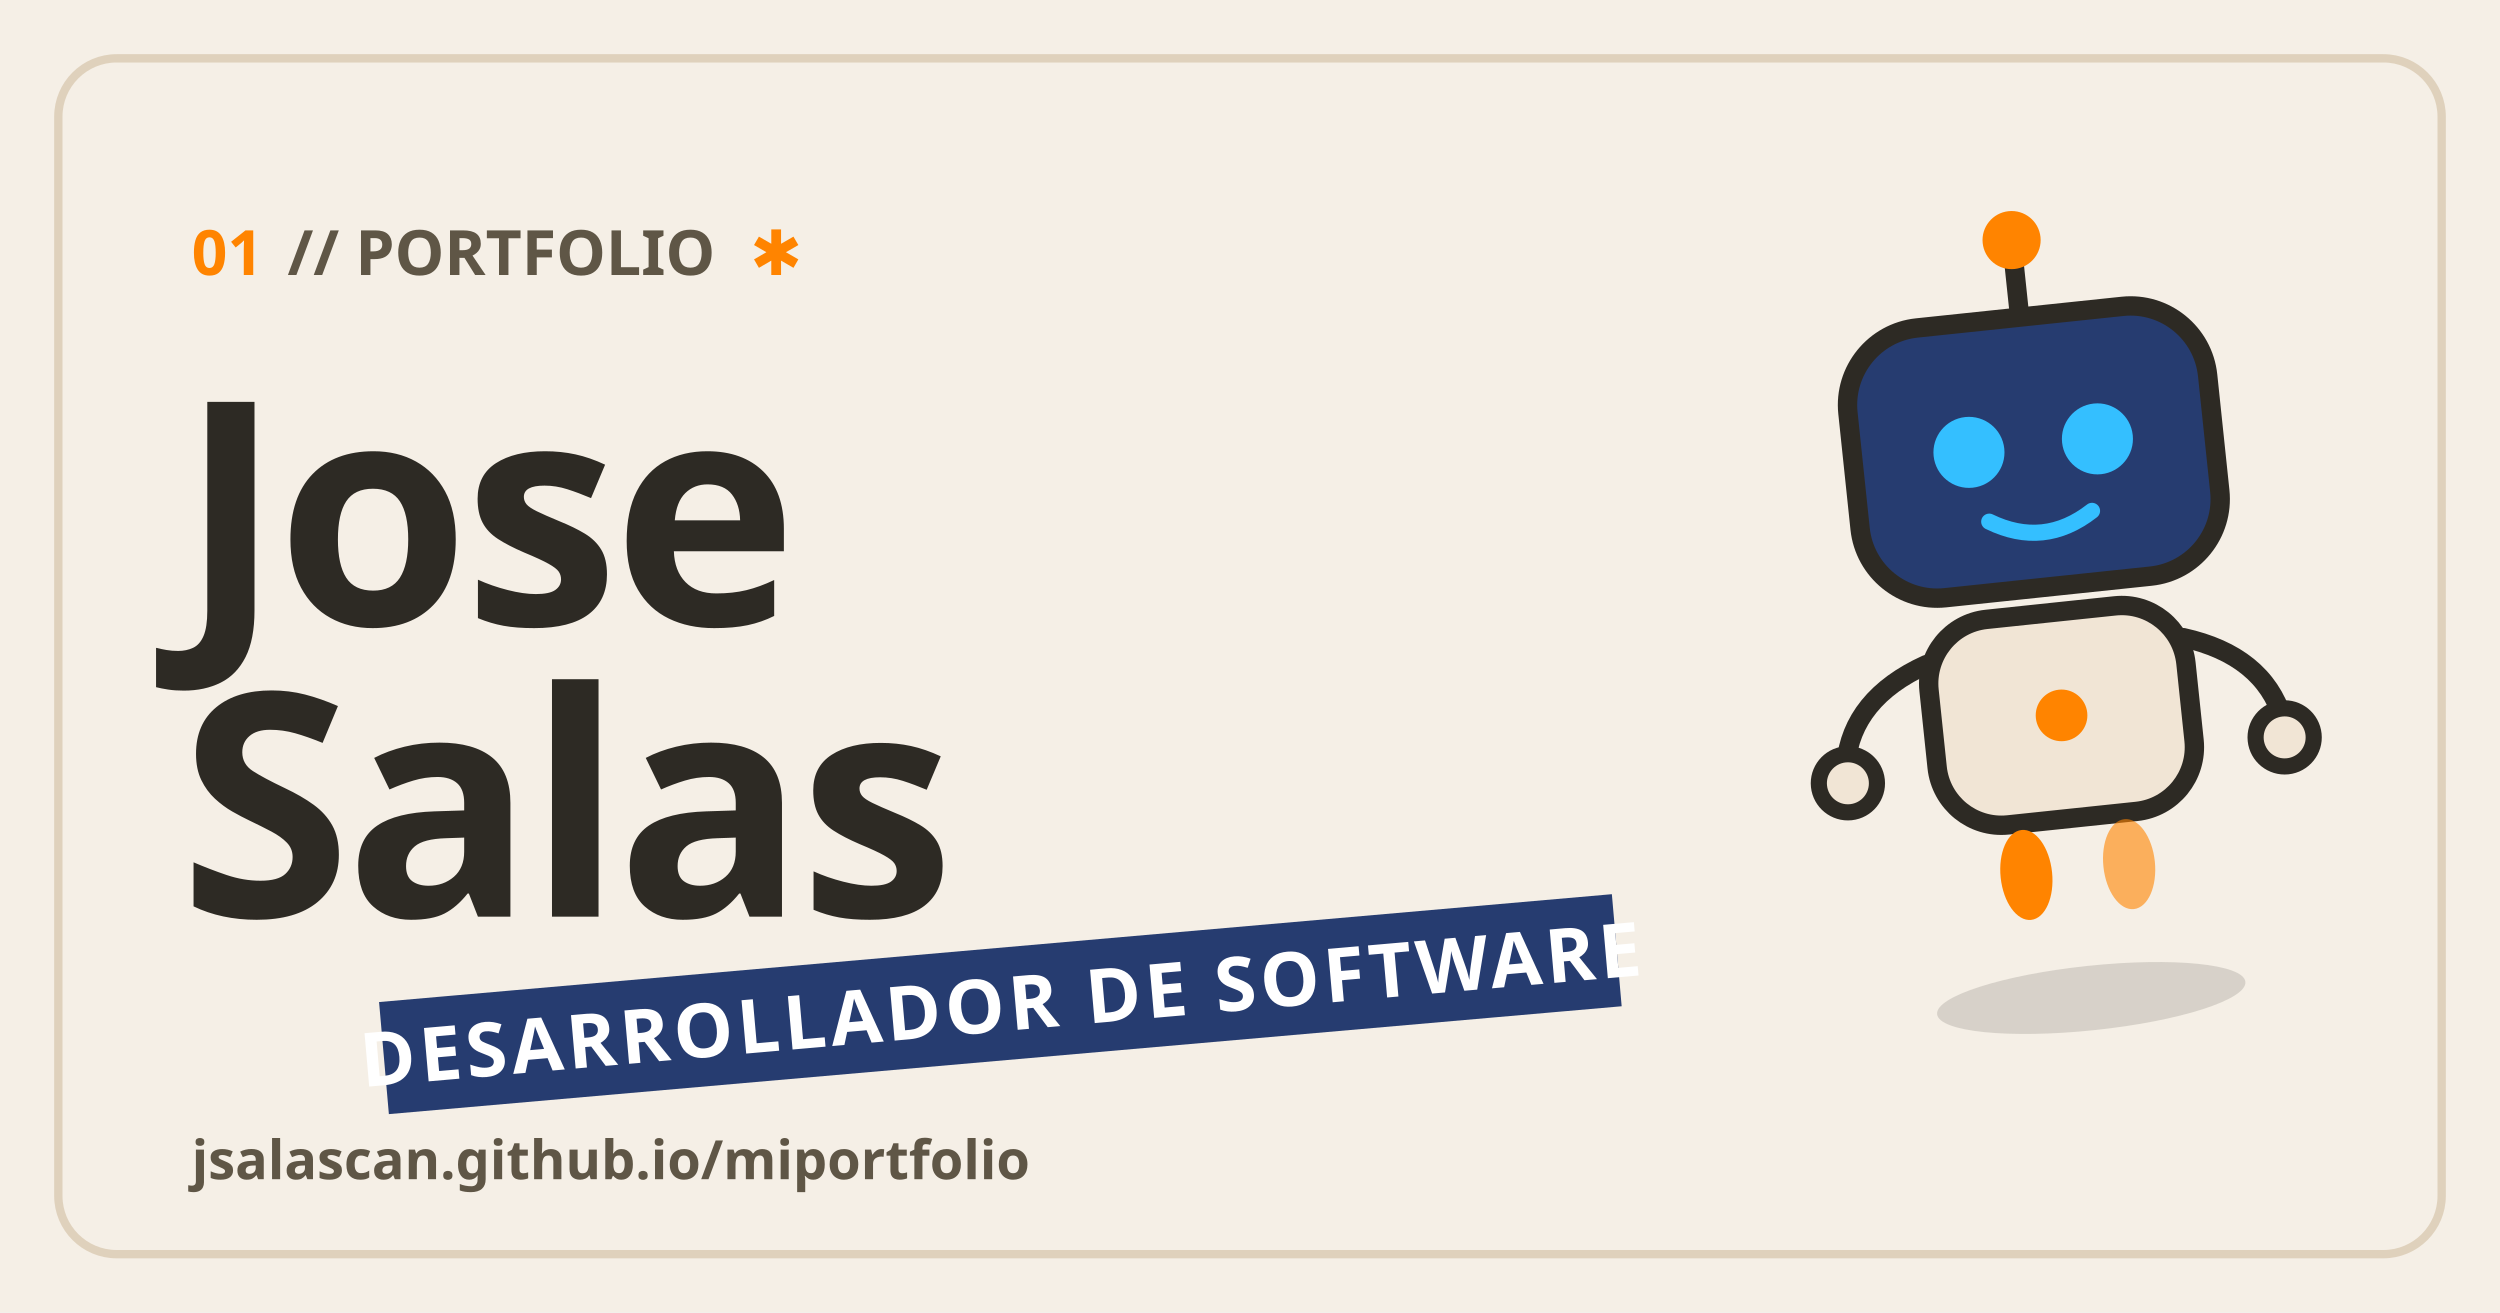
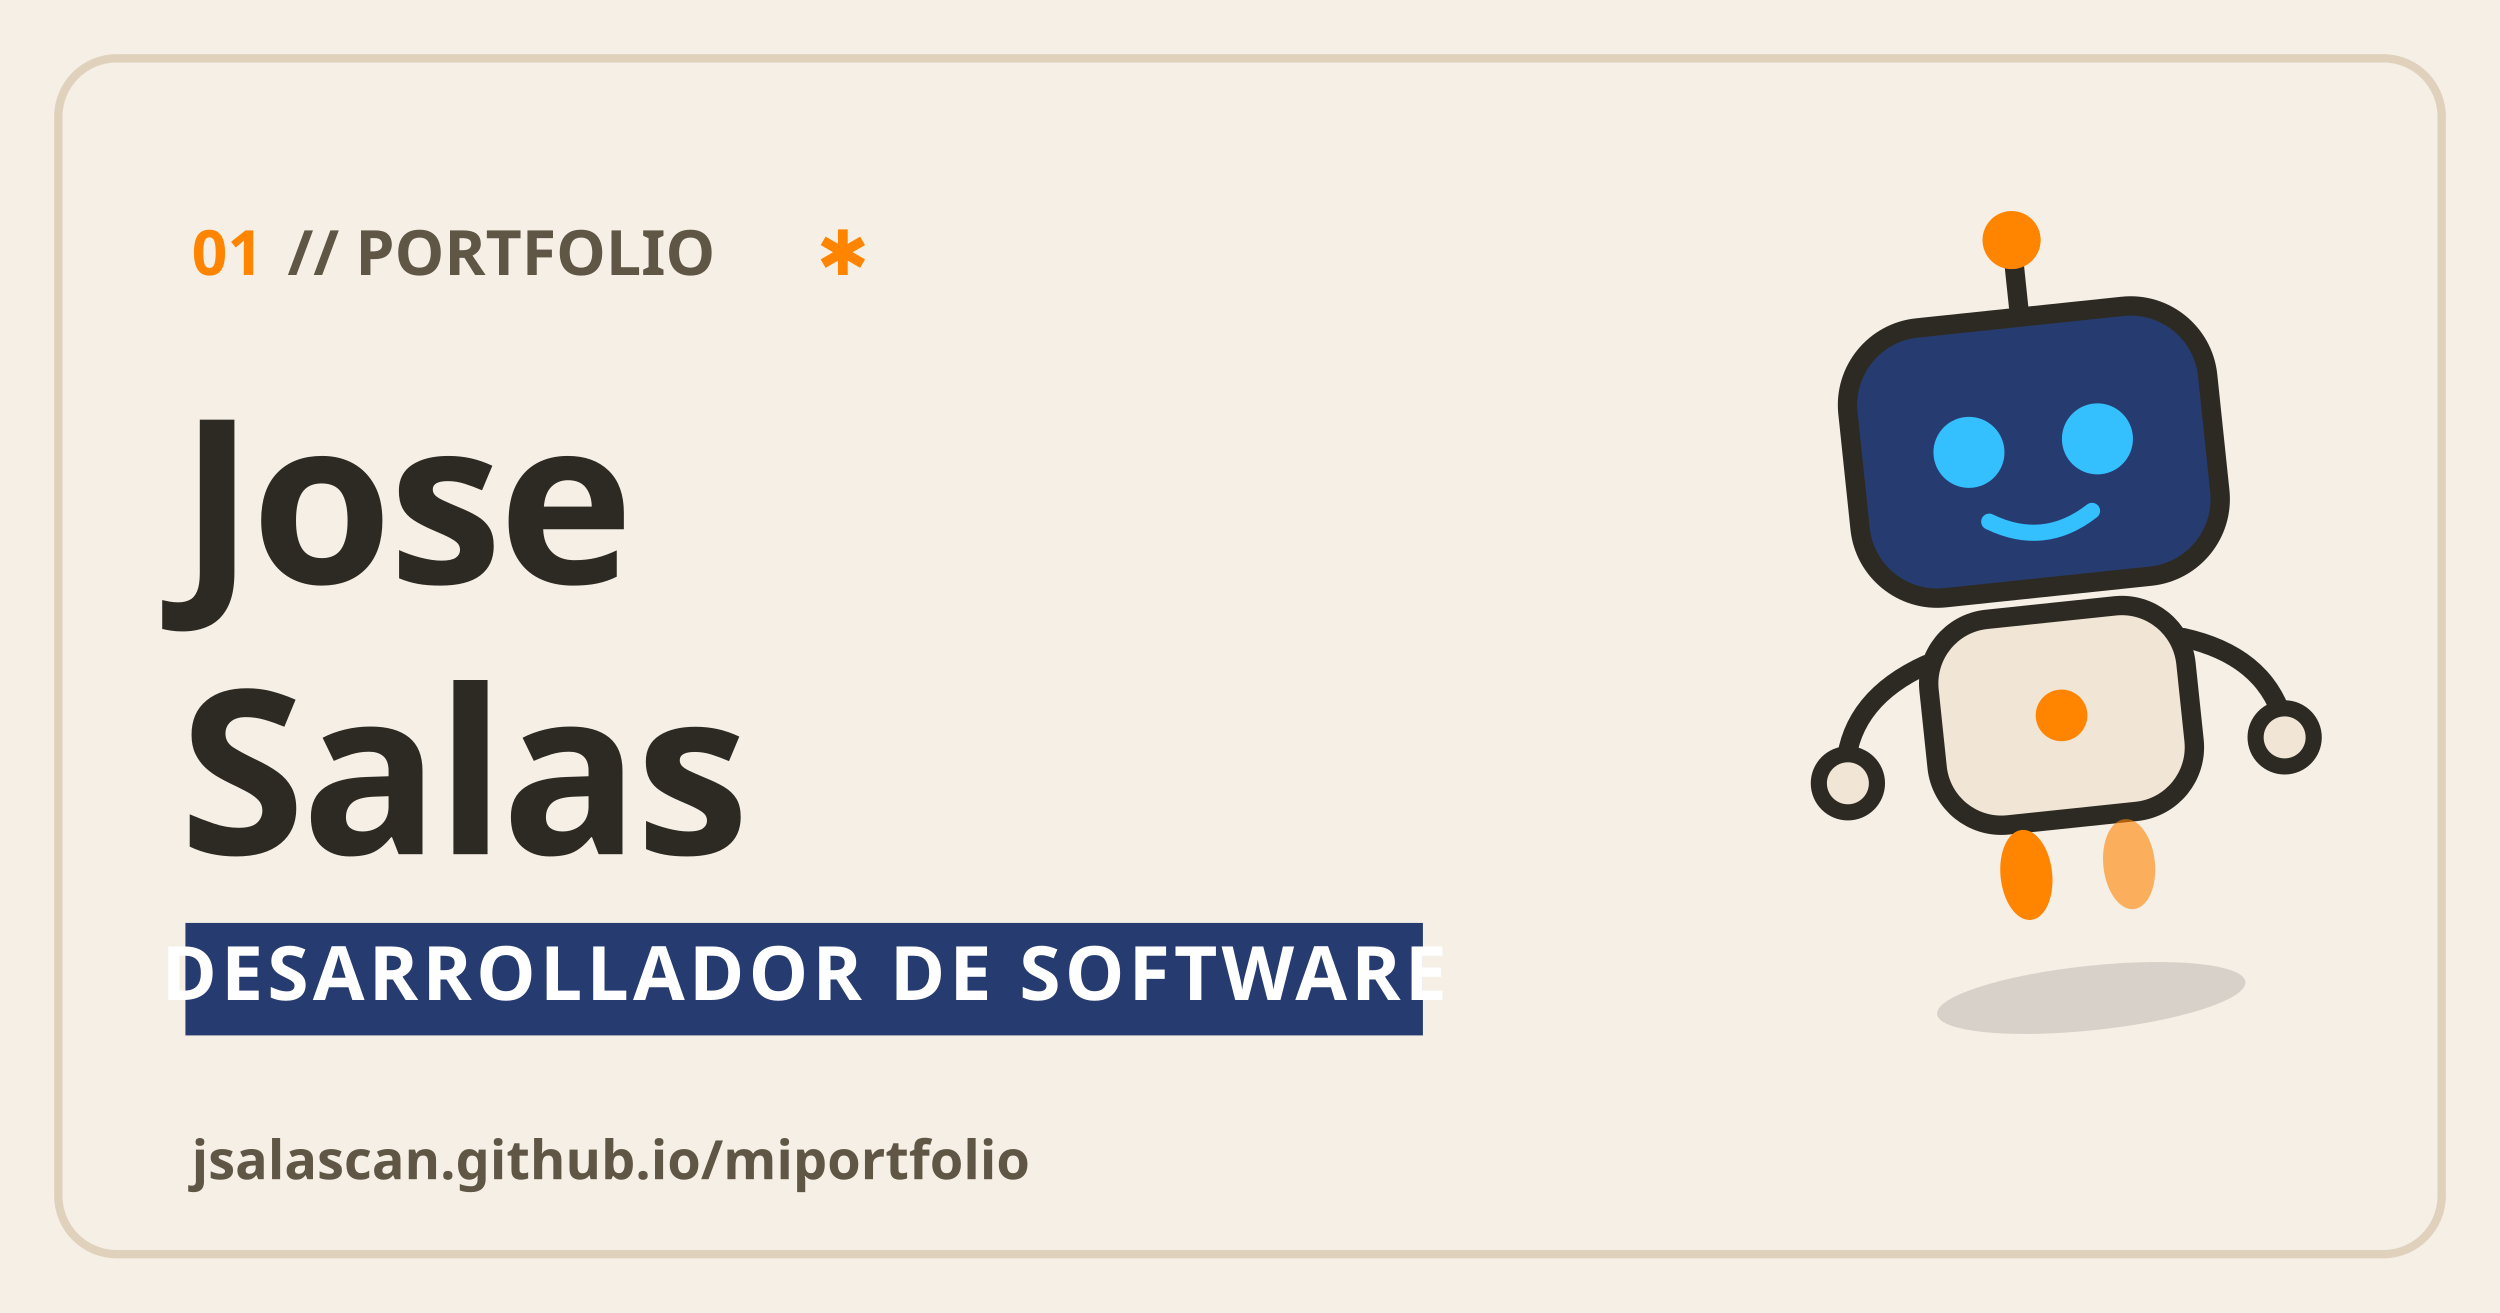
<svg xmlns="http://www.w3.org/2000/svg" width="1200" height="630" viewBox="0 0 1200 630">
  <rect width="1200" height="630" fill="#f5efe6" />
  <rect x="28" y="28" width="1144" height="574" rx="28" fill="none" stroke="#dfd1bc" stroke-width="4" />
  <text x="92" y="132" font-family="ProFontWindows" font-weight="700" font-size="30" fill="#ff8400">01</text>
  <text x="138" y="132" font-family="ProFontWindows" font-weight="700" font-size="30" fill="#5f5646">// PORTFOLIO</text>
-   <text x="360" y="132" font-family="ProFontWindows" font-weight="700" font-size="30" fill="#ff8400">✱</text>
-   <text x="86" y="300" font-family="Urbanist" font-weight="900" font-size="150" letter-spacing="-3" fill="#2d2a24">Jose</text>
-   <text x="86" y="440" font-family="Urbanist" font-weight="900" font-size="150" letter-spacing="-3" fill="#2d2a24">Salas</text>
-   <g transform="rotate(-5 480 480)">
-     <rect x="180" y="452" width="600" height="60" fill="#263c70" stroke="#f5efe6" stroke-width="6" />
-     <text x="480" y="495" font-family="ProFontWindows" font-weight="700" font-size="36" fill="#ffffff" text-anchor="middle" letter-spacing="2">DESARROLLADOR DE SOFTWARE</text>
-   </g>
+   <text x="392" y="132" font-family="ProFontWindows" font-weight="700" font-size="30" fill="#ff8400">✱</text>
+   <text x="86" y="280" font-family="ProFontWindows" font-weight="700" font-size="110" letter-spacing="-2" fill="#2d2a24">Jose</text>
+   <text x="86" y="410" font-family="ProFontWindows" font-weight="700" font-size="110" letter-spacing="-2" fill="#2d2a24">Salas</text>
+   <rect x="86" y="440" width="600" height="60" fill="#263c70" stroke="#f5efe6" stroke-width="6" />
+   <text x="386" y="480" font-family="ProFontWindows" font-weight="700" font-size="36" fill="#ffffff" text-anchor="middle" letter-spacing="2">DESARROLLADOR DE SOFTWARE</text>
  <text x="92" y="566" font-family="ProFontWindows" font-weight="700" font-size="26" fill="#5f5646">jsalascan.github.io/miportfolio</text>
  <g transform="translate(800 90) rotate(-6 180 220) scale(3.1)">
    <ellipse cx="60" cy="126" rx="24" ry="5" fill="#2d2a24" opacity="0.15" />
    <line x1="60" y1="20" x2="60" y2="10" stroke="#2d2a24" stroke-width="3" stroke-linecap="round" />
    <circle cx="60" cy="8" r="4.5" fill="#ff8400" />
    <rect x="32" y="20" width="56" height="42" rx="12" fill="#263c70" stroke="#2d2a24" stroke-width="3" />
    <circle cx="50" cy="40" r="5.5" fill="#34bfff" />
    <circle cx="70" cy="40" r="5.5" fill="#34bfff" />
    <path d="M52 51 Q60 56 68 51" stroke="#34bfff" stroke-width="2.5" stroke-linecap="round" fill="none" />
    <path d="M40 72 Q28 76 26 86" stroke="#2d2a24" stroke-width="3" stroke-linecap="round" fill="none" />
    <circle cx="26" cy="89" r="4.5" fill="#f1e5d5" stroke="#2d2a24" stroke-width="2.5" />
    <path d="M80 72 Q92 76 94 86" stroke="#2d2a24" stroke-width="3" stroke-linecap="round" fill="none" />
    <circle cx="94" cy="89" r="4.5" fill="#f1e5d5" stroke="#2d2a24" stroke-width="2.5" />
    <rect x="40" y="66" width="40" height="32" rx="10" fill="#f1e5d5" stroke="#2d2a24" stroke-width="3" />
    <circle cx="60" cy="82" r="4" fill="#ff8400" />
    <ellipse cx="52" cy="106" rx="4" ry="7" fill="#ff8400" />
    <ellipse cx="68" cy="106" rx="4" ry="7" fill="#ff8400" opacity="0.6" />
  </g>
</svg>
